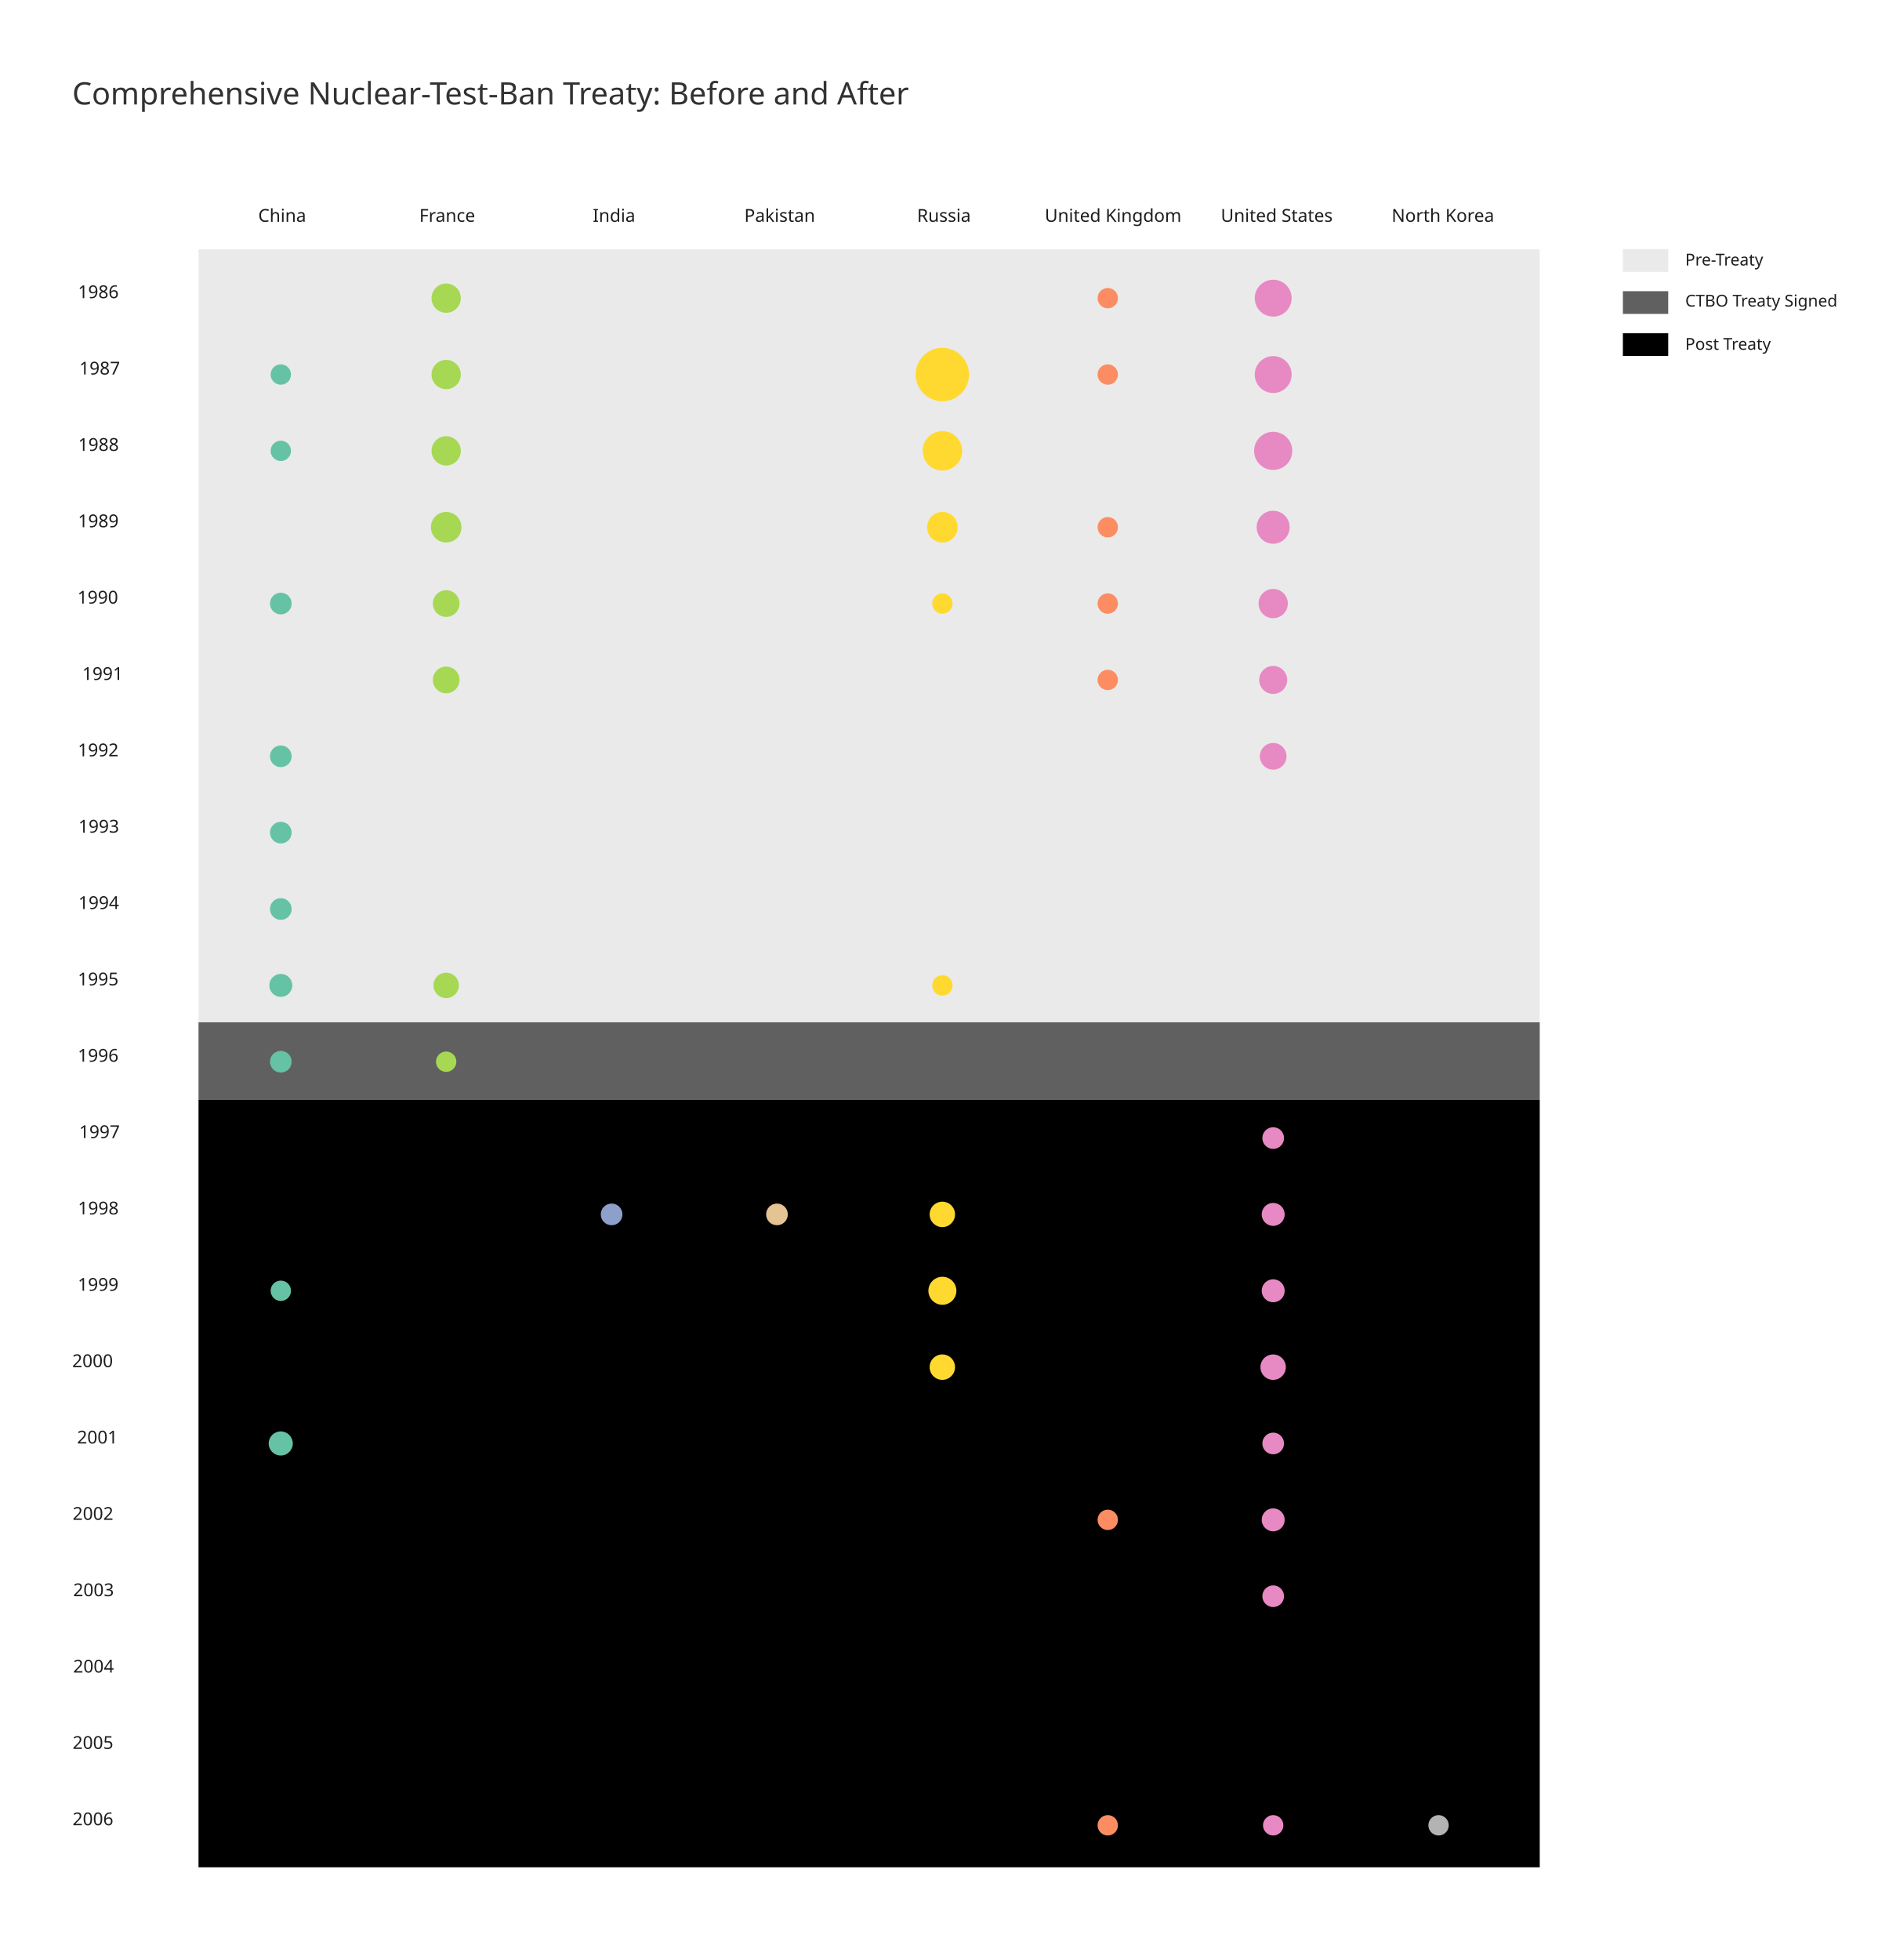
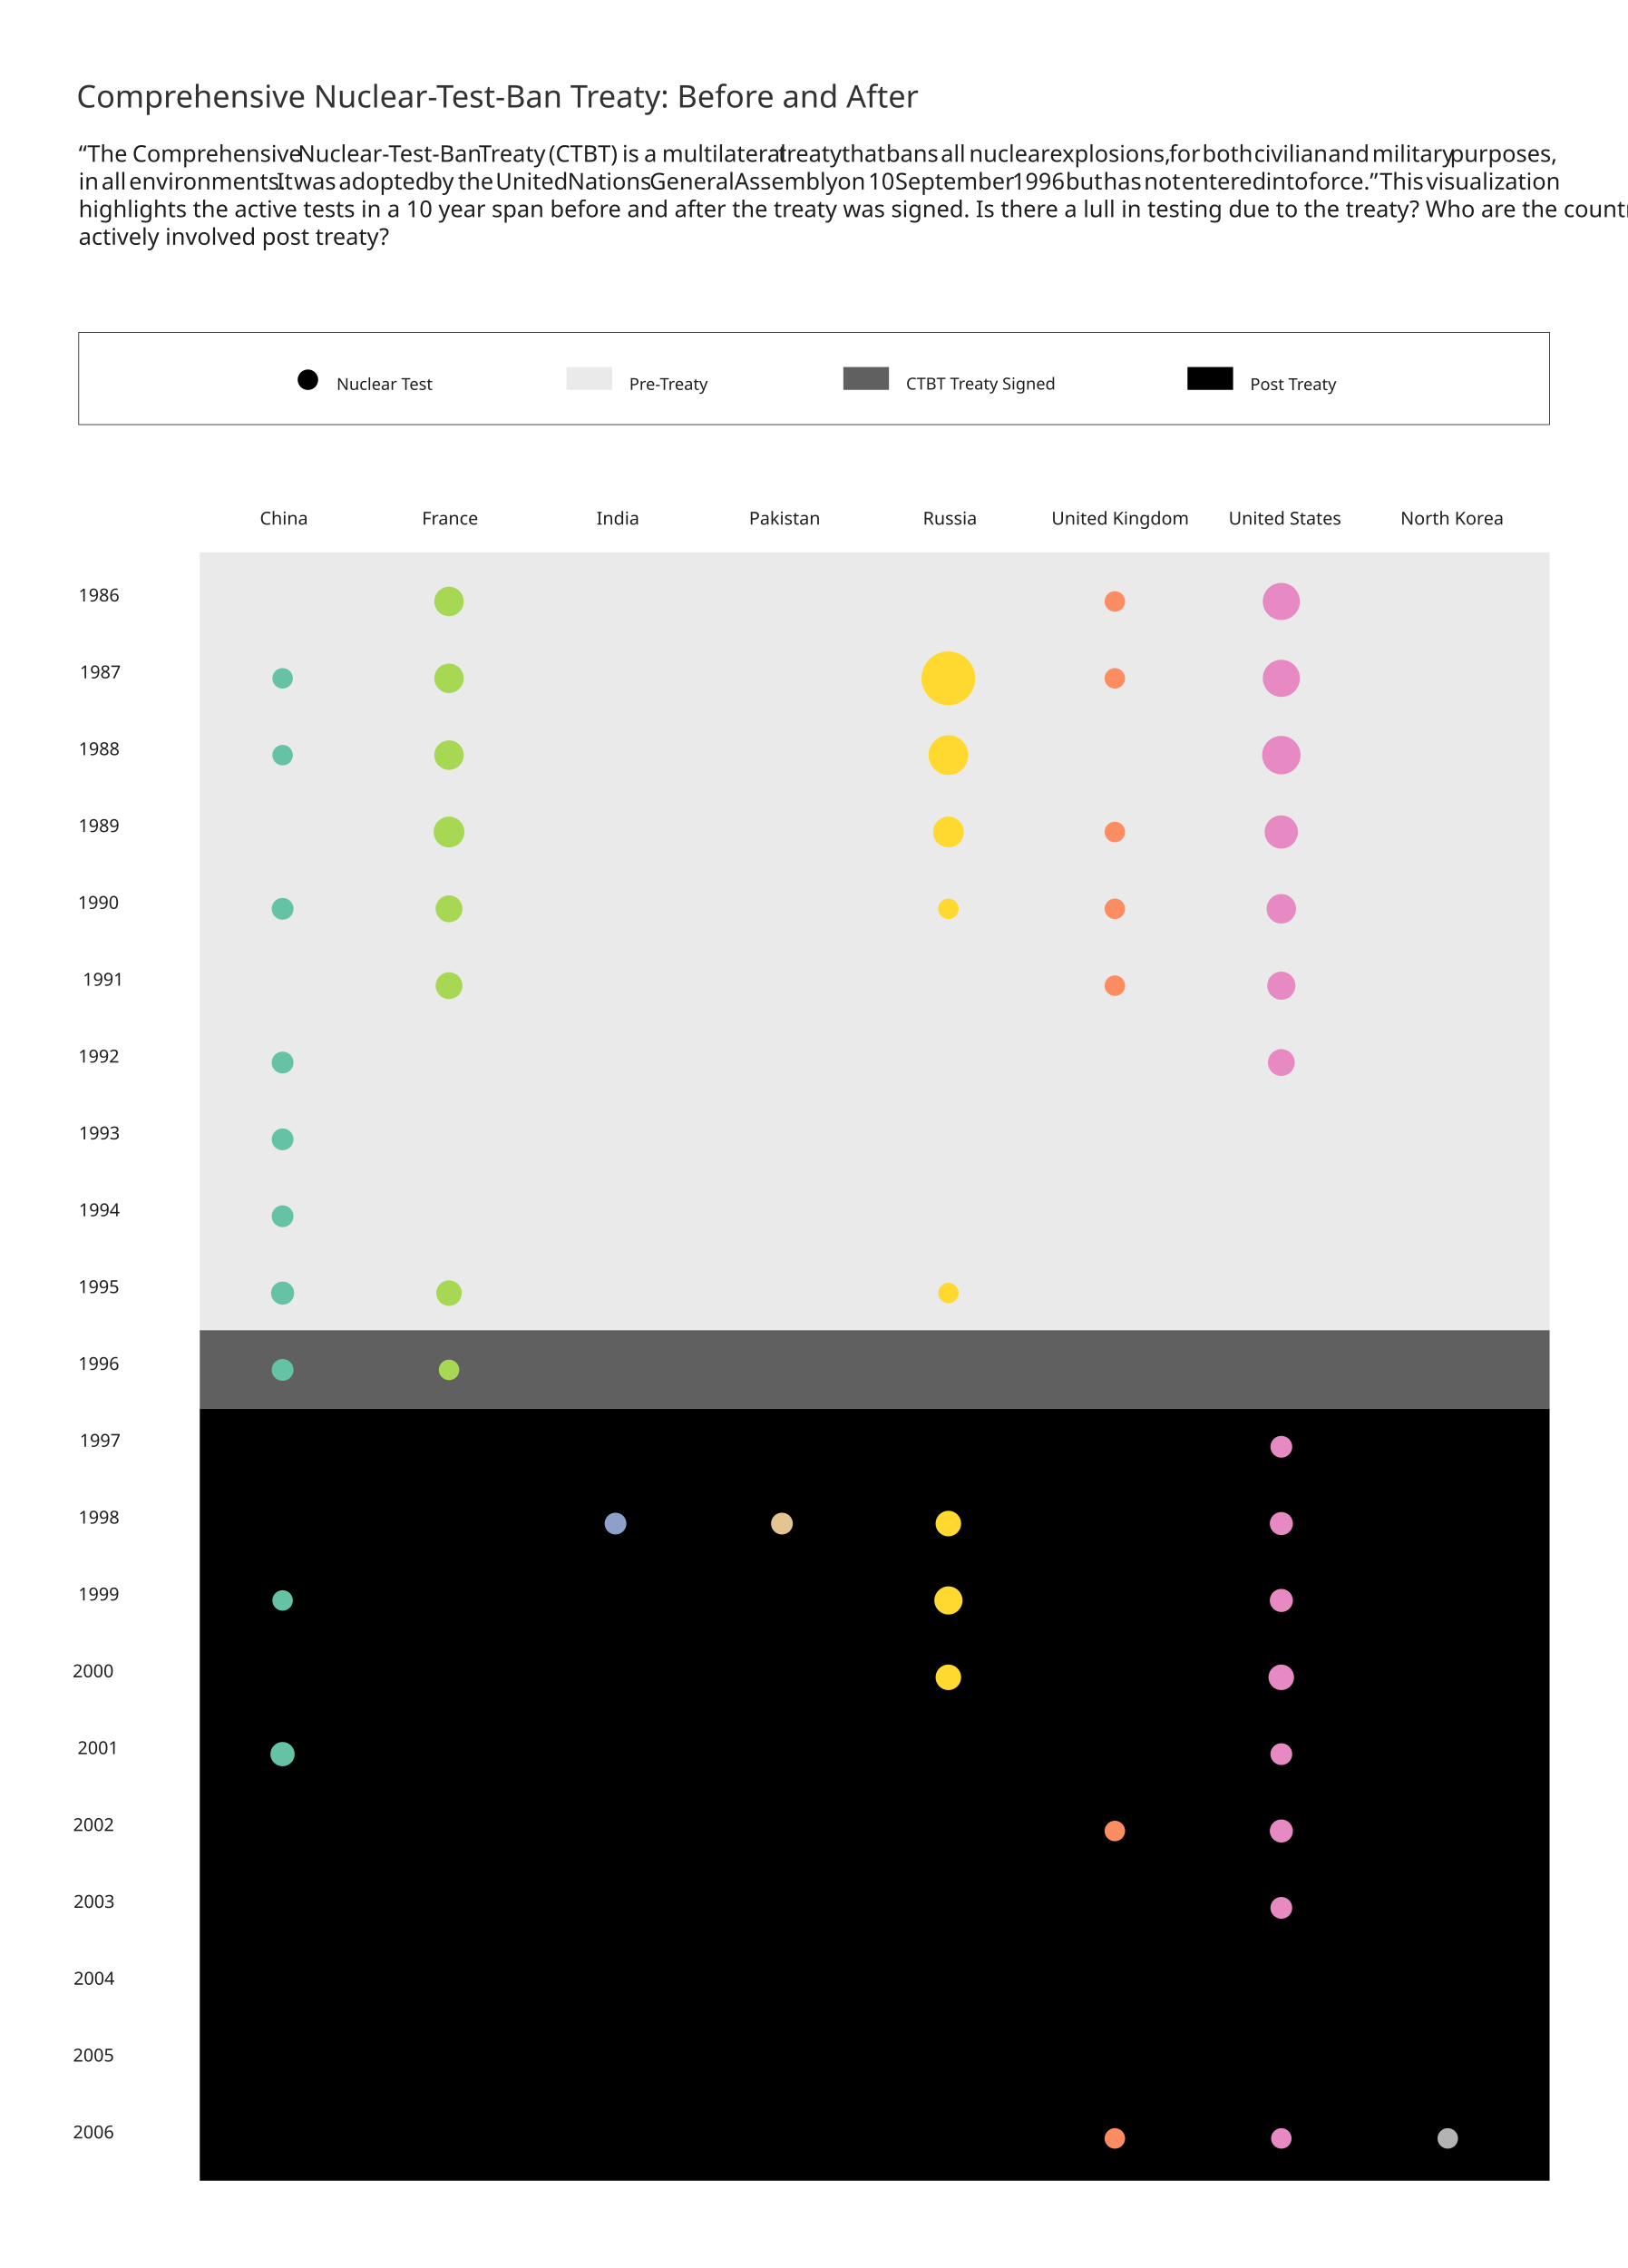
- <svg xmlns="http://www.w3.org/2000/svg" version="1.1" id="Layer_1" x="0px" y="0px" viewBox="0 0 2928.3 3038.3" style="enable-background:new 0 0 2928.3 3038.3;" xml:space="preserve">
+ <svg xmlns="http://www.w3.org/2000/svg" version="1.1" id="Layer_1" x="0px" y="0px" viewBox="0 0 2506.9 3493.3" style="enable-background:new 0 0 2506.9 3493.3;" xml:space="preserve">
  <style type="text/css">
	.st0{fill:#606060;}
	.st1{fill:#EAEAEA;}
	.st2{fill:#1E1E1E;}
	.st3{font-family:'ProximaNova-Regular';}
	.st4{font-size:27.618px;}
	.st5{fill:#66C2A5;}
	.st6{fill:#A6D854;}
	.st7{fill:#8DA0CB;}
	.st8{fill:#E5C494;}
	.st9{fill:#FFD92F;}
	.st10{fill:#FC8D62;}
	.st11{fill:#E78AC3;}
	.st12{fill:#B3B3B3;}
- 	.st13{font-size:25.503px;}
- 	.st14{fill:#323232;}
- 	.st15{font-family:'ProximaNova-Bold';}
- 	.st16{font-size:48px;}
+ 	.st13{fill:#323232;}
+ 	.st14{font-family:'ProximaNova-Bold';}
+ 	.st15{font-size:48px;}
+ 	.st16{fill:none;stroke:#000000;stroke-miterlimit:10;}
+ 	.st17{fill:none;}
+ 	.st18{font-size:35.5px;}
+ 	.st19{font-size:25.503px;}
</style>
-   <rect x="307.8" y="1705.1" width="2079.6" height="1189.5" />
-   <rect x="307.8" y="1584.5" class="st0" width="2079.6" height="120.6" />
-   <rect x="307.8" y="386.6" class="st1" width="2079.6" height="1197.9" />
  <g>
-     <text transform="matrix(1 0 0 1 120.8372 462.1885)" class="st2 st3 st4">1986</text>
+     <rect x="307.8" y="2169.3" width="2079.6" height="1189.5" />
+     <rect x="307.8" y="2048.7" class="st0" width="2079.6" height="120.6" />
+     <rect x="307.8" y="850.8" class="st1" width="2079.6" height="1197.9" />
+     <g>
+       <text transform="matrix(1 0 0 1 120.8372 926.4252)" class="st2 st3 st4">1986</text>
+     </g>
+     <g>
+       <text transform="matrix(1 0 0 1 122.9353 1044.789)" class="st2 st3 st4">1987</text>
+     </g>
+     <g>
+       <text transform="matrix(1 0 0 1 121.1125 1163.152)" class="st2 st3 st4">1988</text>
+     </g>
+     <g>
+       <text transform="matrix(1 0 0 1 120.8372 1281.515)" class="st2 st3 st4">1989</text>
+     </g>
+     <g>
+       <text transform="matrix(1 0 0 1 119.9807 1399.878)" class="st2 st3 st4">1990</text>
+     </g>
+     <g>
+       <text transform="matrix(1 0 0 1 127.5203 1518.242)" class="st2 st3 st4">1991</text>
+     </g>
+     <g>
+       <text transform="matrix(1 0 0 1 120.6438 1636.605)" class="st2 st3 st4">1992</text>
+     </g>
+     <g>
+       <text transform="matrix(1 0 0 1 121.5002 1754.969)" class="st2 st3 st4">1993</text>
+     </g>
+     <g>
+       <text transform="matrix(1 0 0 1 121.4719 1873.332)" class="st2 st3 st4">1994</text>
+     </g>
+     <g>
+       <text transform="matrix(1 0 0 1 120.5881 1991.696)" class="st2 st3 st4">1995</text>
+     </g>
+     <g>
+       <text transform="matrix(1 0 0 1 120.5608 2110.059)" class="st2 st3 st4">1996</text>
+     </g>
+     <g>
+       <text transform="matrix(1 0 0 1 122.6594 2228.422)" class="st2 st3 st4">1997</text>
+     </g>
+     <g>
+       <text transform="matrix(1 0 0 1 120.8372 2346.786)" class="st2 st3 st4">1998</text>
+     </g>
+     <g>
+       <text transform="matrix(1 0 0 1 120.5608 2465.149)" class="st2 st3 st4">1999</text>
+     </g>
+     <g>
+       <text transform="matrix(1 0 0 1 111.9426 2583.512)" class="st2 st3 st4">2000</text>
+     </g>
+     <g>
+       <text transform="matrix(1 0 0 1 119.4827 2701.876)" class="st2 st3 st4">2001</text>
+     </g>
+     <g>
+       <text transform="matrix(1 0 0 1 112.6057 2820.239)" class="st2 st3 st4">2002</text>
+     </g>
+     <g>
+       <text transform="matrix(1 0 0 1 113.4617 2938.602)" class="st2 st3 st4">2003</text>
+     </g>
+     <g>
+       <text transform="matrix(1 0 0 1 113.4348 3056.965)" class="st2 st3 st4">2004</text>
+     </g>
+     <g>
+       <text transform="matrix(1 0 0 1 112.5505 3175.329)" class="st2 st3 st4">2005</text>
+     </g>
+     <g>
+       <text transform="matrix(1 0 0 1 112.5237 3293.692)" class="st2 st3 st4">2006</text>
+     </g>
+     <g>
+       <text transform="matrix(1 0 0 1 400.3928 808.062)" class="st2 st3 st4">China</text>
+     </g>
+     <g>
+       <text transform="matrix(1 0 0 1 650.1487 808.062)" class="st2 st3 st4">France</text>
+     </g>
+     <g>
+       <text transform="matrix(1 0 0 1 919.0168 808.062)" class="st2 st3 st4">India</text>
+     </g>
+     <g>
+       <text transform="matrix(1 0 0 1 1154.027 808.062)" class="st2 st3 st4">Pakistan</text>
+     </g>
+     <g>
+       <text transform="matrix(1 0 0 1 1421.928 808.062)" class="st2 st3 st4">Russia</text>
+     </g>
+     <g>
+       <text transform="matrix(1 0 0 1 1619.956 808.062)" class="st2 st3 st4">United Kingdom</text>
+     </g>
+     <g>
+       <text transform="matrix(1 0 0 1 1892.898 808.062)" class="st2 st3 st4">United States</text>
+     </g>
+     <g>
+       <text transform="matrix(1 0 0 1 2157.706 808.062)" class="st2 st3 st4">North Korea</text>
+     </g>
+     <path class="st5" d="M419.6,1044.8c0-8.7,7.1-15.8,15.8-15.8s15.8,7.1,15.8,15.8c0,8.7-7.1,15.8-15.8,15.8   S419.6,1053.5,419.6,1044.8z" />
+     <path class="st5" d="M419.6,1163.1c0-8.7,7.1-15.8,15.8-15.8s15.8,7.1,15.8,15.8c0,8.7-7.1,15.8-15.8,15.8   S419.6,1171.8,419.6,1163.1z" />
+     <path class="st5" d="M418.6,1399.8c0-9.3,7.5-16.8,16.8-16.8s16.8,7.5,16.8,16.8s-7.5,16.8-16.8,16.8S418.6,1409.1,418.6,1399.8z" />
+     <path class="st5" d="M418.6,1636.6c0-9.3,7.5-16.8,16.8-16.8s16.8,7.5,16.8,16.8s-7.5,16.8-16.8,16.8S418.6,1645.8,418.6,1636.6z" />
+     <path class="st5" d="M418.6,1754.9c0-9.3,7.5-16.8,16.8-16.8s16.8,7.5,16.8,16.8s-7.5,16.8-16.8,16.8S418.6,1764.2,418.6,1754.9z" />
+     <path class="st5" d="M418.6,1873.3c0-9.3,7.5-16.8,16.8-16.8s16.8,7.5,16.8,16.8s-7.5,16.8-16.8,16.8S418.6,1882.6,418.6,1873.3z" />
+     <path class="st5" d="M417.6,1991.7c0-9.8,7.9-17.8,17.8-17.8s17.8,7.9,17.8,17.8s-7.9,17.8-17.8,17.8S417.6,2001.5,417.6,1991.7z" />
+     <path class="st5" d="M418.6,2110c0-9.3,7.5-16.8,16.8-16.8s16.8,7.5,16.8,16.8s-7.5,16.8-16.8,16.8S418.6,2119.3,418.6,2110z" />
+     <path class="st5" d="M419.6,2465.1c0-8.7,7.1-15.8,15.8-15.8s15.8,7.1,15.8,15.8s-7.1,15.8-15.8,15.8S419.6,2473.8,419.6,2465.1z" />
+     <path class="st5" d="M416.6,2701.8c0-10.4,8.4-18.7,18.7-18.7s18.7,8.4,18.7,18.7c0,10.4-8.4,18.7-18.7,18.7   S416.6,2712.2,416.6,2701.8z" />
+     <path class="st6" d="M669.1,926.4c0-12.5,10.2-22.7,22.7-22.7s22.7,10.2,22.7,22.7s-10.2,22.7-22.7,22.7   C679.3,949.1,669.1,938.9,669.1,926.4z" />
+     <path class="st6" d="M669.1,1044.8c0-12.5,10.2-22.7,22.7-22.7s22.7,10.2,22.7,22.7s-10.2,22.7-22.7,22.7   C679.3,1067.4,669.1,1057.3,669.1,1044.8z" />
+     <path class="st6" d="M669.1,1163.1c0-12.5,10.2-22.7,22.7-22.7s22.7,10.2,22.7,22.7s-10.2,22.7-22.7,22.7   S669.1,1175.6,669.1,1163.1z" />
+     <path class="st6" d="M668.1,1281.5c0-13.1,10.6-23.7,23.7-23.7s23.7,10.6,23.7,23.7s-10.6,23.7-23.7,23.7   S668.1,1294.6,668.1,1281.5z" />
+     <path class="st6" d="M671.1,1399.8c0-11.4,9.3-20.7,20.7-20.7s20.7,9.3,20.7,20.7s-9.3,20.7-20.7,20.7S671.1,1411.3,671.1,1399.8z" />
+     <path class="st6" d="M671.1,1518.2c0-11.4,9.3-20.7,20.7-20.7s20.7,9.3,20.7,20.7c0,11.4-9.3,20.7-20.7,20.7   S671.1,1529.6,671.1,1518.2z" />
+     <path class="st6" d="M672.1,1991.7c0-10.9,8.8-19.7,19.7-19.7s19.7,8.8,19.7,19.7s-8.8,19.7-19.7,19.7S672.1,2002.6,672.1,1991.7z" />
+     <path class="st6" d="M676,2110c0-8.7,7.1-15.8,15.8-15.8s15.8,7.1,15.8,15.8s-7.1,15.8-15.8,15.8S676,2118.7,676,2110z" />
+     <path class="st7" d="M931.5,2346.7c0-9.3,7.5-16.8,16.8-16.8s16.8,7.5,16.8,16.8s-7.5,16.8-16.8,16.8S931.5,2356,931.5,2346.7z" />
+     <path class="st8" d="M1187.9,2346.7c0-9.3,7.5-16.8,16.8-16.8s16.8,7.5,16.8,16.8s-7.5,16.8-16.8,16.8S1187.9,2356,1187.9,2346.7z" />
+     <path class="st9" d="M1419.7,1044.8c0-22.9,18.5-41.4,41.4-41.4s41.4,18.5,41.4,41.4s-18.5,41.4-41.3,41.4   S1419.7,1067.6,1419.7,1044.8z" />
+     <path class="st9" d="M1430.6,1163.1c0-16.9,13.7-30.6,30.6-30.6s30.6,13.7,30.6,30.6s-13.7,30.6-30.6,30.6   S1430.6,1180,1430.6,1163.1z" />
+     <path class="st9" d="M1437.5,1281.5c0-13.1,10.6-23.7,23.7-23.7s23.7,10.6,23.7,23.7s-10.6,23.7-23.7,23.7   S1437.5,1294.6,1437.5,1281.5z" />
+     <path class="st9" d="M1445.4,1399.8c0-8.7,7.1-15.8,15.8-15.8s15.8,7.1,15.8,15.8c0,8.7-7.1,15.8-15.8,15.8   S1445.4,1408.6,1445.4,1399.8z" />
+     <path class="st9" d="M1445.4,1991.7c0-8.7,7.1-15.8,15.8-15.8s15.8,7.1,15.8,15.8s-7.1,15.8-15.8,15.8S1445.4,2000.4,1445.4,1991.7   z" />
+     <path class="st9" d="M1441.4,2346.7c0-10.9,8.8-19.7,19.7-19.7s19.7,8.8,19.7,19.7s-8.8,19.7-19.7,19.7   S1441.4,2357.6,1441.4,2346.7z" />
+     <path class="st9" d="M1439.5,2465.1c0-12,9.7-21.7,21.7-21.7s21.7,9.7,21.7,21.7s-9.7,21.7-21.7,21.7S1439.5,2477.1,1439.5,2465.1z   " />
+     <path class="st9" d="M1441.4,2583.5c0-10.9,8.8-19.7,19.7-19.7s19.7,8.8,19.7,19.7s-8.8,19.7-19.7,19.7   S1441.4,2594.4,1441.4,2583.5z" />
+     <path class="st10" d="M1701.8,926.4c0-8.7,7.1-15.8,15.8-15.8s15.8,7.1,15.8,15.8s-7.1,15.8-15.8,15.8S1701.8,935.1,1701.8,926.4z" />
+     <path class="st10" d="M1701.8,1044.8c0-8.7,7.1-15.8,15.8-15.8s15.8,7.1,15.8,15.8c0,8.7-7.1,15.8-15.8,15.8   S1701.8,1053.5,1701.8,1044.8z" />
+     <path class="st10" d="M1701.8,1281.5c0-8.7,7.1-15.8,15.8-15.8s15.8,7.1,15.8,15.8c0,8.7-7.1,15.8-15.8,15.8   S1701.8,1290.2,1701.8,1281.5z" />
+     <path class="st10" d="M1701.8,1399.8c0-8.7,7.1-15.8,15.8-15.8s15.8,7.1,15.8,15.8c0,8.7-7.1,15.8-15.8,15.8   S1701.8,1408.6,1701.8,1399.8z" />
+     <path class="st10" d="M1701.8,1518.2c0-8.7,7.1-15.8,15.8-15.8s15.8,7.1,15.8,15.8c0,8.7-7.1,15.8-15.8,15.8   S1701.8,1526.9,1701.8,1518.2z" />
+     <path class="st10" d="M1701.8,2820.2c0-8.7,7.1-15.8,15.8-15.8s15.8,7.1,15.8,15.8s-7.1,15.8-15.8,15.8   S1701.8,2828.9,1701.8,2820.2z" />
+     <path class="st10" d="M1701.8,3293.7c0-8.7,7.1-15.8,15.8-15.8s15.8,7.1,15.8,15.8s-7.1,15.8-15.8,15.8   S1701.8,3302.4,1701.8,3293.7z" />
+     <path class="st11" d="M1945.5,926.4c0-15.8,12.8-28.6,28.6-28.6c15.8,0,28.6,12.8,28.6,28.6s-12.8,28.6-28.6,28.6   S1945.5,942.2,1945.5,926.4z" />
+     <path class="st11" d="M1945.5,1044.8c0-15.8,12.8-28.6,28.6-28.6c15.8,0,28.6,12.8,28.6,28.6c0,15.8-12.8,28.6-28.6,28.6   S1945.5,1060.5,1945.5,1044.8z" />
+     <path class="st11" d="M1944.5,1163.1c0-16.3,13.2-29.6,29.6-29.6s29.6,13.2,29.6,29.6c0,16.3-13.2,29.6-29.6,29.6   S1944.5,1179.5,1944.5,1163.1z" />
+     <path class="st11" d="M1948.4,1281.5c0-14.2,11.5-25.6,25.6-25.6c14.2,0,25.6,11.5,25.6,25.6c0,14.2-11.5,25.6-25.6,25.6   S1948.4,1295.6,1948.4,1281.5z" />
+     <path class="st11" d="M1951.4,1399.8c0-12.5,10.2-22.7,22.7-22.7s22.7,10.2,22.7,22.7s-10.2,22.7-22.7,22.7   C1961.5,1422.5,1951.4,1412.4,1951.4,1399.8z" />
+     <path class="st11" d="M1952.4,1518.2c0-12,9.7-21.7,21.7-21.7s21.7,9.7,21.7,21.7s-9.7,21.7-21.7,21.7S1952.4,1530.2,1952.4,1518.2   z" />
+     <path class="st11" d="M1953.4,1636.6c0-11.4,9.3-20.7,20.7-20.7s20.7,9.3,20.7,20.7c0,11.4-9.3,20.7-20.7,20.7   S1953.4,1648,1953.4,1636.6z" />
+     <path class="st11" d="M1957.3,2228.4c0-9.3,7.5-16.8,16.8-16.8s16.8,7.5,16.8,16.8s-7.5,16.8-16.8,16.8   S1957.3,2237.6,1957.3,2228.4z" />
+     <path class="st11" d="M1956.3,2346.7c0-9.8,7.9-17.8,17.8-17.8c9.8,0,17.8,7.9,17.8,17.8c0,9.8-7.9,17.8-17.8,17.8   C1964.3,2364.5,1956.3,2356.6,1956.3,2346.7z" />
+     <path class="st11" d="M1956.3,2465.1c0-9.8,7.9-17.8,17.8-17.8c9.8,0,17.8,7.9,17.8,17.8c0,9.9-7.9,17.8-17.8,17.8   C1964.3,2482.9,1956.3,2474.9,1956.3,2465.1z" />
+     <path class="st11" d="M1954.3,2583.5c0-10.9,8.8-19.7,19.7-19.7s19.7,8.8,19.7,19.7s-8.8,19.7-19.7,19.7   S1954.3,2594.4,1954.3,2583.5z" />
+     <path class="st11" d="M1957.3,2701.8c0-9.3,7.5-16.8,16.8-16.8s16.8,7.5,16.8,16.8s-7.5,16.8-16.8,16.8   S1957.3,2711.1,1957.3,2701.8z" />
+     <path class="st11" d="M1956.3,2820.2c0-9.8,7.9-17.8,17.8-17.8c9.8,0,17.8,7.9,17.8,17.8s-7.9,17.8-17.8,17.8   C1964.3,2838,1956.3,2830,1956.3,2820.2z" />
+     <path class="st11" d="M1957.3,2938.6c0-9.3,7.5-16.8,16.8-16.8s16.8,7.5,16.8,16.8s-7.5,16.8-16.8,16.8   S1957.3,2947.8,1957.3,2938.6z" />
+     <path class="st11" d="M1958.3,3293.7c0-8.7,7.1-15.8,15.8-15.8c8.7,0,15.8,7.1,15.8,15.8s-7.1,15.8-15.8,15.8   C1965.4,3309.4,1958.3,3302.4,1958.3,3293.7z" />
+     <path class="st12" d="M2214.7,3293.7c0-8.7,7.1-15.8,15.8-15.8s15.8,7.1,15.8,15.8s-7.1,15.8-15.8,15.8   C2221.8,3309.4,2214.7,3302.4,2214.7,3293.7z" />
  </g>
  <g>
-     <text transform="matrix(1 0 0 1 122.9353 580.5518)" class="st2 st3 st4">1987</text>
+     <text transform="matrix(1 0 0 1 117.9424 165.567)" class="st13 st14 st15">Comprehensive Nuclear-Test-Ban Treaty: Before and After</text>
  </g>
+   <rect x="121.3" y="511.9" class="st16" width="2266" height="142.1" />
+   <rect x="121.1" y="225.6" class="st17" width="2266.3" height="211.8" />
+   <text transform="matrix(1 0 0 1 121.1123 249.2427)" class="st2 st3 st18">“The</text>
+   <text transform="matrix(1 0 0 1 194.8123 249.2427)" class="st2 st3 st18"> </text>
+   <text transform="matrix(1 0 0 1 203.8123 249.2427)" class="st2 st3 st18">Comprehensive</text>
+   <text transform="matrix(1 0 0 1 449.9123 249.2427)" class="st2 st3 st18"> </text>
+   <text transform="matrix(1 0 0 1 458.9123 249.2427)" class="st2 st3 st18">Nuclear-Test-Ban</text>
+   <text transform="matrix(1 0 0 1 728.6123 249.2427)" class="st2 st3 st18"> </text>
+   <text transform="matrix(1 0 0 1 737.7123 249.2427)" class="st2 st3 st18">Treaty</text>
+   <text transform="matrix(1 0 0 1 836.2123 249.2427)" class="st2 st3 st18"> </text>
+   <text transform="matrix(1 0 0 1 845.2123 249.2427)" class="st2 st3 st18">(CTBT)</text>
+   <text transform="matrix(1 0 0 1 949.6123 249.2427)" class="st2 st3 st18"> </text>
+   <text transform="matrix(1 0 0 1 958.6123 249.2427)" class="st2 st3 st18">is</text>
+   <text transform="matrix(1 0 0 1 983.1123 249.2427)" class="st2 st3 st18"> </text>
+   <text transform="matrix(1 0 0 1 992.2123 249.2427)" class="st2 st3 st18">a</text>
+   <text transform="matrix(1 0 0 1 1010.912 249.2427)" class="st2 st3 st18"> </text>
+   <text transform="matrix(1 0 0 1 1019.912 249.2427)" class="st2 st3 st18">multilateral</text>
+   <text transform="matrix(1 0 0 1 1190.112 249.2427)" class="st2 st3 st18"> </text>
+   <text transform="matrix(1 0 0 1 1199.112 249.2427)" class="st2 st3 st18">treaty</text>
+   <text transform="matrix(1 0 0 1 1287.812 249.2427)" class="st2 st3 st18"> </text>
+   <text transform="matrix(1 0 0 1 1296.812 249.2427)" class="st2 st3 st18">that</text>
+   <text transform="matrix(1 0 0 1 1356.012 249.2427)" class="st2 st3 st18"> </text>
+   <text transform="matrix(1 0 0 1 1365.112 249.2427)" class="st2 st3 st18">bans</text>
+   <text transform="matrix(1 0 0 1 1440.312 249.2427)" class="st2 st3 st18"> </text>
+   <text transform="matrix(1 0 0 1 1449.312 249.2427)" class="st2 st3 st18">all</text>
+   <text transform="matrix(1 0 0 1 1484.012 249.2427)" class="st2 st3 st18"> </text>
+   <text transform="matrix(1 0 0 1 1493.012 249.2427)" class="st2 st3 st18">nuclear</text>
+   <text transform="matrix(1 0 0 1 1608.112 249.2427)" class="st2 st3 st18"> </text>
+   <text transform="matrix(1 0 0 1 1617.112 249.2427)" class="st2 st3 st18">explosions,</text>
+   <text transform="matrix(1 0 0 1 1792.112 249.2427)" class="st2 st3 st18"> </text>
+   <text transform="matrix(1 0 0 1 1801.112 249.2427)" class="st2 st3 st18">for</text>
+   <text transform="matrix(1 0 0 1 1843.212 249.2427)" class="st2 st3 st18"> </text>
+   <text transform="matrix(1 0 0 1 1852.212 249.2427)" class="st2 st3 st18">both</text>
+   <text transform="matrix(1 0 0 1 1923.012 249.2427)" class="st2 st3 st18"> </text>
+   <text transform="matrix(1 0 0 1 1932.012 249.2427)" class="st2 st3 st18">civilian</text>
+   <text transform="matrix(1 0 0 1 2037.212 249.2427)" class="st2 st3 st18"> </text>
+   <text transform="matrix(1 0 0 1 2046.212 249.2427)" class="st2 st3 st18">and</text>
+   <text transform="matrix(1 0 0 1 2104.912 249.2427)" class="st2 st3 st18"> </text>
+   <text transform="matrix(1 0 0 1 2114.012 249.2427)" class="st2 st3 st18">military</text>
+   <text transform="matrix(1 0 0 1 2224.912 249.2427)" class="st2 st3 st18"> </text>
+   <text transform="matrix(1 0 0 1 2233.912 249.2427)" class="st2 st3 st18">purposes, </text>
+   <text transform="matrix(1 0 0 1 121.1123 291.8428)" class="st2 st3 st18">in</text>
+   <text transform="matrix(1 0 0 1 148.6123 291.8428)" class="st2 st3 st18"> </text>
+   <text transform="matrix(1 0 0 1 156.3123 291.8428)" class="st2 st3 st18">all</text>
+   <text transform="matrix(1 0 0 1 191.0123 291.8428)" class="st2 st3 st18"> </text>
+   <text transform="matrix(1 0 0 1 198.7123 291.8428)" class="st2 st3 st18">environments.</text>
+   <text transform="matrix(1 0 0 1 418.6123 291.8428)" class="st2 st3 st18"> </text>
+   <text transform="matrix(1 0 0 1 426.2123 291.8428)" class="st2 st3 st18">It</text>
+   <text transform="matrix(1 0 0 1 445.2123 291.8428)" class="st2 st3 st18"> </text>
+   <text transform="matrix(1 0 0 1 452.9123 291.8428)" class="st2 st3 st18">was</text>
+   <text transform="matrix(1 0 0 1 514.1123 291.8428)" class="st2 st3 st18"> </text>
+   <text transform="matrix(1 0 0 1 521.8123 291.8428)" class="st2 st3 st18">adopted</text>
+   <text transform="matrix(1 0 0 1 652.5123 291.8428)" class="st2 st3 st18"> </text>
+   <text transform="matrix(1 0 0 1 660.1123 291.8428)" class="st2 st3 st18">by</text>
+   <text transform="matrix(1 0 0 1 698.0123 291.8428)" class="st2 st3 st18"> </text>
+   <text transform="matrix(1 0 0 1 705.6123 291.8428)" class="st2 st3 st18">the</text>
+   <text transform="matrix(1 0 0 1 755.7123 291.8428)" class="st2 st3 st18"> </text>
+   <text transform="matrix(1 0 0 1 763.4123 291.8428)" class="st2 st3 st18">United</text>
+   <text transform="matrix(1 0 0 1 866.6123 291.8428)" class="st2 st3 st18"> </text>
+   <text transform="matrix(1 0 0 1 874.3123 291.8428)" class="st2 st3 st18">Nations</text>
+   <text transform="matrix(1 0 0 1 992.9123 291.8428)" class="st2 st3 st18"> </text>
+   <text transform="matrix(1 0 0 1 1000.612 291.8428)" class="st2 st3 st18">General</text>
+   <text transform="matrix(1 0 0 1 1123.912 291.8428)" class="st2 st3 st18"> </text>
+   <text transform="matrix(1 0 0 1 1131.512 291.8428)" class="st2 st3 st18">Assembly</text>
+   <text transform="matrix(1 0 0 1 1282.412 291.8428)" class="st2 st3 st18"> </text>
+   <text transform="matrix(1 0 0 1 1290.112 291.8428)" class="st2 st3 st18">on</text>
+   <text transform="matrix(1 0 0 1 1329.912 291.8428)" class="st2 st3 st18"> </text>
+   <text transform="matrix(1 0 0 1 1337.612 291.8428)" class="st2 st3 st18">10</text>
+   <text transform="matrix(1 0 0 1 1371.412 291.8428)" class="st2 st3 st18"> </text>
+   <text transform="matrix(1 0 0 1 1379.112 291.8428)" class="st2 st3 st18">September</text>
+   <text transform="matrix(1 0 0 1 1551.512 291.8428)" class="st2 st3 st18"> </text>
+   <text transform="matrix(1 0 0 1 1559.212 291.8428)" class="st2 st3 st18">1996</text>
+   <text transform="matrix(1 0 0 1 1634.112 291.8428)" class="st2 st3 st18"> </text>
+   <text transform="matrix(1 0 0 1 1641.812 291.8428)" class="st2 st3 st18">but</text>
+   <text transform="matrix(1 0 0 1 1692.212 291.8428)" class="st2 st3 st18"> </text>
+   <text transform="matrix(1 0 0 1 1699.912 291.8428)" class="st2 st3 st18">has</text>
+   <text transform="matrix(1 0 0 1 1754.712 291.8428)" class="st2 st3 st18"> </text>
+   <text transform="matrix(1 0 0 1 1762.412 291.8428)" class="st2 st3 st18">not</text>
+   <text transform="matrix(1 0 0 1 1812.712 291.8428)" class="st2 st3 st18"> </text>
+   <text transform="matrix(1 0 0 1 1820.412 291.8428)" class="st2 st3 st18">entered</text>
+   <text transform="matrix(1 0 0 1 1942.512 291.8428)" class="st2 st3 st18"> </text>
+   <text transform="matrix(1 0 0 1 1950.212 291.8428)" class="st2 st3 st18">into</text>
+   <text transform="matrix(1 0 0 1 2008.512 291.8428)" class="st2 st3 st18"> </text>
+   <text transform="matrix(1 0 0 1 2016.212 291.8428)" class="st2 st3 st18">force.”</text>
+   <text transform="matrix(1 0 0 1 2117.812 291.8428)" class="st2 st3 st18"> </text>
+   <text transform="matrix(1 0 0 1 2125.512 291.8428)" class="st2 st3 st18">This</text>
+   <text transform="matrix(1 0 0 1 2189.812 291.8428)" class="st2 st3 st18"> </text>
+   <text transform="matrix(1 0 0 1 2197.512 291.8428)" class="st2 st3 st18">visualization </text>
+   <text transform="matrix(1 0 0 1 121.1123 334.4426)" class="st2 st3 st18">highlights the active tests in a 10 year span before and after the treaty was signed. Is there a lull in testing due to the treaty? Who are the countries</text>
+   <text transform="matrix(1 0 0 1 121.1123 377.0427)" class="st2 st3 st18">actively involved post treaty? </text>
  <g>
-     <text transform="matrix(1 0 0 1 121.1125 698.915)" class="st2 st3 st4">1988</text>
-   </g>
-   <g>
-     <text transform="matrix(1 0 0 1 120.8372 817.2783)" class="st2 st3 st4">1989</text>
-   </g>
-   <g>
-     <text transform="matrix(1 0 0 1 119.9807 935.6416)" class="st2 st3 st4">1990</text>
-   </g>
-   <g>
-     <text transform="matrix(1 0 0 1 127.5203 1054.005)" class="st2 st3 st4">1991</text>
-   </g>
-   <g>
-     <text transform="matrix(1 0 0 1 120.6438 1172.368)" class="st2 st3 st4">1992</text>
-   </g>
-   <g>
-     <text transform="matrix(1 0 0 1 121.5002 1290.732)" class="st2 st3 st4">1993</text>
-   </g>
-   <g>
-     <text transform="matrix(1 0 0 1 121.4719 1409.096)" class="st2 st3 st4">1994</text>
-   </g>
-   <g>
-     <text transform="matrix(1 0 0 1 120.5881 1527.459)" class="st2 st3 st4">1995</text>
-   </g>
-   <g>
-     <text transform="matrix(1 0 0 1 120.5608 1645.822)" class="st2 st3 st4">1996</text>
-   </g>
-   <g>
-     <text transform="matrix(1 0 0 1 122.6594 1764.186)" class="st2 st3 st4">1997</text>
-   </g>
-   <g>
-     <text transform="matrix(1 0 0 1 120.8372 1882.549)" class="st2 st3 st4">1998</text>
-   </g>
-   <g>
-     <text transform="matrix(1 0 0 1 120.5608 2000.912)" class="st2 st3 st4">1999</text>
-   </g>
-   <g>
-     <text transform="matrix(1 0 0 1 111.9426 2119.275)" class="st2 st3 st4">2000</text>
-   </g>
-   <g>
-     <text transform="matrix(1 0 0 1 119.4827 2237.639)" class="st2 st3 st4">2001</text>
-   </g>
-   <g>
-     <text transform="matrix(1 0 0 1 112.6057 2356.002)" class="st2 st3 st4">2002</text>
-   </g>
-   <g>
-     <text transform="matrix(1 0 0 1 113.4617 2474.365)" class="st2 st3 st4">2003</text>
-   </g>
-   <g>
-     <text transform="matrix(1 0 0 1 113.4348 2592.729)" class="st2 st3 st4">2004</text>
-   </g>
-   <g>
-     <text transform="matrix(1 0 0 1 112.5505 2711.092)" class="st2 st3 st4">2005</text>
-   </g>
-   <g>
-     <text transform="matrix(1 0 0 1 112.5237 2829.455)" class="st2 st3 st4">2006</text>
-   </g>
-   <g>
-     <text transform="matrix(1 0 0 1 400.3928 343.8252)" class="st2 st3 st4">China</text>
-   </g>
-   <g>
-     <text transform="matrix(1 0 0 1 650.1487 343.8252)" class="st2 st3 st4">France</text>
-   </g>
-   <g>
-     <text transform="matrix(1 0 0 1 919.0168 343.8252)" class="st2 st3 st4">India</text>
-   </g>
-   <g>
-     <text transform="matrix(1 0 0 1 1154.027 343.8252)" class="st2 st3 st4">Pakistan</text>
-   </g>
-   <g>
-     <text transform="matrix(1 0 0 1 1421.928 343.8252)" class="st2 st3 st4">Russia</text>
-   </g>
-   <g>
-     <text transform="matrix(1 0 0 1 1619.956 343.8252)" class="st2 st3 st4">United Kingdom</text>
-   </g>
-   <g>
-     <text transform="matrix(1 0 0 1 1892.898 343.8252)" class="st2 st3 st4">United States</text>
-   </g>
-   <g>
-     <text transform="matrix(1 0 0 1 2157.706 343.8252)" class="st2 st3 st4">North Korea</text>
-   </g>
-   <path class="st5" d="M419.6,580.6c0-8.7,7.1-15.8,15.8-15.8s15.8,7.1,15.8,15.8s-7.1,15.8-15.8,15.8S419.6,589.3,419.6,580.6z" />
-   <path class="st5" d="M419.6,698.9c0-8.7,7.1-15.8,15.8-15.8s15.8,7.1,15.8,15.8c0,8.7-7.1,15.8-15.8,15.8S419.6,707.6,419.6,698.9z" />
-   <path class="st5" d="M418.6,935.6c0-9.3,7.5-16.8,16.8-16.8s16.8,7.5,16.8,16.8s-7.5,16.8-16.8,16.8S418.6,944.9,418.6,935.6z" />
-   <path class="st5" d="M418.6,1172.4c0-9.3,7.5-16.8,16.8-16.8s16.8,7.5,16.8,16.8c0,9.3-7.5,16.8-16.8,16.8  S418.6,1181.6,418.6,1172.4z" />
-   <path class="st5" d="M418.6,1290.7c0-9.3,7.5-16.8,16.8-16.8s16.8,7.5,16.8,16.8s-7.5,16.8-16.8,16.8S418.6,1300,418.6,1290.7z" />
-   <path class="st5" d="M418.6,1409.1c0-9.3,7.5-16.8,16.8-16.8s16.8,7.5,16.8,16.8s-7.5,16.8-16.8,16.8S418.6,1418.4,418.6,1409.1z" />
-   <path class="st5" d="M417.6,1527.5c0-9.8,7.9-17.8,17.8-17.8s17.8,7.9,17.8,17.8s-7.9,17.8-17.8,17.8S417.6,1537.3,417.6,1527.5z" />
-   <path class="st5" d="M418.6,1645.8c0-9.3,7.5-16.8,16.8-16.8s16.8,7.5,16.8,16.8s-7.5,16.8-16.8,16.8S418.6,1655.1,418.6,1645.8z" />
-   <path class="st5" d="M419.6,2000.9c0-8.7,7.1-15.8,15.8-15.8s15.8,7.1,15.8,15.8c0,8.7-7.1,15.8-15.8,15.8  S419.6,2009.6,419.6,2000.9z" />
-   <path class="st5" d="M416.6,2237.6c0-10.4,8.4-18.7,18.7-18.7s18.7,8.4,18.7,18.7c0,10.4-8.4,18.7-18.7,18.7  S416.6,2248,416.6,2237.6z" />
-   <path class="st6" d="M669.1,462.2c0-12.5,10.2-22.7,22.7-22.7c12.5,0,22.7,10.2,22.7,22.7s-10.2,22.7-22.7,22.7  C679.3,484.9,669.1,474.7,669.1,462.2z" />
-   <path class="st6" d="M669.1,580.6c0-12.5,10.2-22.7,22.7-22.7c12.5,0,22.7,10.2,22.7,22.7s-10.2,22.7-22.7,22.7  C679.3,603.2,669.1,593.1,669.1,580.6z" />
-   <path class="st6" d="M669.1,698.9c0-12.5,10.2-22.7,22.7-22.7c12.5,0,22.7,10.2,22.7,22.7s-10.2,22.7-22.7,22.7  C679.3,721.6,669.1,711.4,669.1,698.9z" />
-   <path class="st6" d="M668.1,817.3c0-13.1,10.6-23.7,23.7-23.7s23.7,10.6,23.7,23.7S704.9,841,691.8,841S668.1,830.4,668.1,817.3z" />
-   <path class="st6" d="M671.1,935.6c0-11.4,9.3-20.7,20.7-20.7s20.7,9.3,20.7,20.7c0,11.4-9.3,20.7-20.7,20.7S671.1,947.1,671.1,935.6  z" />
-   <path class="st6" d="M671.1,1054c0-11.4,9.3-20.7,20.7-20.7s20.7,9.3,20.7,20.7c0,11.4-9.3,20.7-20.7,20.7S671.1,1065.4,671.1,1054z  " />
-   <path class="st6" d="M672.1,1527.5c0-10.9,8.8-19.7,19.7-19.7s19.7,8.8,19.7,19.7s-8.8,19.7-19.7,19.7S672.1,1538.4,672.1,1527.5z" />
-   <path class="st6" d="M676,1645.8c0-8.7,7.1-15.8,15.8-15.8c8.7,0,15.8,7.1,15.8,15.8c0,8.7-7.1,15.8-15.8,15.8  C683.1,1661.6,676,1654.5,676,1645.8z" />
-   <path class="st7" d="M931.5,1882.5c0-9.3,7.5-16.8,16.8-16.8s16.8,7.5,16.8,16.8s-7.5,16.8-16.8,16.8S931.5,1891.8,931.5,1882.5z" />
-   <path class="st8" d="M1187.9,1882.5c0-9.3,7.5-16.8,16.8-16.8s16.8,7.5,16.8,16.8s-7.5,16.8-16.8,16.8S1187.9,1891.8,1187.9,1882.5z  " />
-   <path class="st9" d="M1419.7,580.6c0-22.9,18.5-41.4,41.4-41.4s41.4,18.5,41.4,41.4S1484,622,1461.2,622S1419.7,603.4,1419.7,580.6z  " />
-   <path class="st9" d="M1430.6,698.9c0-16.9,13.7-30.6,30.6-30.6s30.6,13.7,30.6,30.6s-13.7,30.6-30.6,30.6S1430.6,715.8,1430.6,698.9  z" />
-   <path class="st9" d="M1437.5,817.3c0-13.1,10.6-23.7,23.7-23.7s23.7,10.6,23.7,23.7s-10.6,23.7-23.7,23.7S1437.5,830.4,1437.5,817.3  z" />
-   <path class="st9" d="M1445.4,935.6c0-8.7,7.1-15.8,15.8-15.8s15.8,7.1,15.8,15.8c0,8.7-7.1,15.8-15.8,15.8  S1445.4,944.4,1445.4,935.6z" />
-   <path class="st9" d="M1445.4,1527.5c0-8.7,7.1-15.8,15.8-15.8s15.8,7.1,15.8,15.8s-7.1,15.8-15.8,15.8S1445.4,1536.2,1445.4,1527.5z  " />
-   <path class="st9" d="M1441.4,1882.5c0-10.9,8.8-19.7,19.7-19.7s19.7,8.8,19.7,19.7s-8.8,19.7-19.7,19.7S1441.4,1893.4,1441.4,1882.5  z" />
-   <path class="st9" d="M1439.5,2000.9c0-12,9.7-21.7,21.7-21.7c12,0,21.7,9.7,21.7,21.7c0,12-9.7,21.7-21.7,21.7  C1449.2,2022.6,1439.5,2012.9,1439.5,2000.9z" />
-   <path class="st9" d="M1441.4,2119.3c0-10.9,8.8-19.7,19.7-19.7s19.7,8.8,19.7,19.7s-8.8,19.7-19.7,19.7S1441.4,2130.2,1441.4,2119.3  z" />
-   <path class="st10" d="M1701.8,462.2c0-8.7,7.1-15.8,15.8-15.8s15.8,7.1,15.8,15.8s-7.1,15.8-15.8,15.8S1701.8,470.9,1701.8,462.2z" />
-   <path class="st10" d="M1701.8,580.6c0-8.7,7.1-15.8,15.8-15.8s15.8,7.1,15.8,15.8s-7.1,15.8-15.8,15.8S1701.8,589.3,1701.8,580.6z" />
-   <path class="st10" d="M1701.8,817.3c0-8.7,7.1-15.8,15.8-15.8s15.8,7.1,15.8,15.8c0,8.7-7.1,15.8-15.8,15.8S1701.8,826,1701.8,817.3  z" />
-   <path class="st10" d="M1701.8,935.6c0-8.7,7.1-15.8,15.8-15.8s15.8,7.1,15.8,15.8c0,8.7-7.1,15.8-15.8,15.8  S1701.8,944.4,1701.8,935.6z" />
-   <path class="st10" d="M1701.8,1054c0-8.7,7.1-15.8,15.8-15.8s15.8,7.1,15.8,15.8c0,8.7-7.1,15.8-15.8,15.8  S1701.8,1062.7,1701.8,1054z" />
-   <path class="st10" d="M1701.8,2356c0-8.7,7.1-15.8,15.8-15.8s15.8,7.1,15.8,15.8s-7.1,15.8-15.8,15.8S1701.8,2364.7,1701.8,2356z" />
-   <path class="st10" d="M1701.8,2829.5c0-8.7,7.1-15.8,15.8-15.8s15.8,7.1,15.8,15.8s-7.1,15.8-15.8,15.8S1701.8,2838.2,1701.8,2829.5  z" />
-   <path class="st11" d="M1945.5,462.2c0-15.8,12.8-28.6,28.6-28.6c15.8,0,28.6,12.8,28.6,28.6s-12.8,28.6-28.6,28.6  C1958.3,490.8,1945.5,478,1945.5,462.2z" />
-   <path class="st11" d="M1945.5,580.6c0-15.8,12.8-28.6,28.6-28.6c15.8,0,28.6,12.8,28.6,28.6c0,15.8-12.8,28.6-28.6,28.6  C1958.3,609.2,1945.5,596.3,1945.5,580.6z" />
-   <path class="st11" d="M1944.5,698.9c0-16.3,13.2-29.6,29.6-29.6s29.6,13.2,29.6,29.6c0,16.3-13.2,29.6-29.6,29.6  S1944.5,715.3,1944.5,698.9z" />
-   <path class="st11" d="M1948.4,817.3c0-14.2,11.5-25.6,25.6-25.6c14.2,0,25.6,11.5,25.6,25.6c0,14.2-11.5,25.6-25.6,25.6  C1959.9,842.9,1948.4,831.4,1948.4,817.3z" />
-   <path class="st11" d="M1951.4,935.6c0-12.5,10.2-22.7,22.7-22.7c12.5,0,22.7,10.2,22.7,22.7c0,12.5-10.2,22.7-22.7,22.7  C1961.5,958.3,1951.4,948.2,1951.4,935.6z" />
-   <path class="st11" d="M1952.4,1054c0-12,9.7-21.7,21.7-21.7c12,0,21.7,9.7,21.7,21.7c0,12-9.7,21.7-21.7,21.7  C1962.1,1075.7,1952.4,1066,1952.4,1054z" />
-   <path class="st11" d="M1953.4,1172.4c0-11.4,9.3-20.7,20.7-20.7s20.7,9.3,20.7,20.7c0,11.4-9.3,20.7-20.7,20.7  S1953.4,1183.8,1953.4,1172.4z" />
-   <path class="st11" d="M1957.3,1764.2c0-9.3,7.5-16.8,16.8-16.8s16.8,7.5,16.8,16.8s-7.5,16.8-16.8,16.8S1957.3,1773.4,1957.3,1764.2  z" />
-   <path class="st11" d="M1956.3,1882.5c0-9.8,7.9-17.8,17.8-17.8c9.8,0,17.8,7.9,17.8,17.8c0,9.8-7.9,17.8-17.8,17.8  C1964.3,1900.3,1956.3,1892.4,1956.3,1882.5z" />
-   <path class="st11" d="M1956.3,2000.9c0-9.8,7.9-17.8,17.8-17.8c9.8,0,17.8,7.9,17.8,17.8s-7.9,17.8-17.8,17.8  C1964.3,2018.7,1956.3,2010.7,1956.3,2000.9z" />
-   <path class="st11" d="M1954.3,2119.3c0-10.9,8.8-19.7,19.7-19.7s19.7,8.8,19.7,19.7s-8.8,19.7-19.7,19.7  S1954.3,2130.2,1954.3,2119.3z" />
-   <path class="st11" d="M1957.3,2237.6c0-9.3,7.5-16.8,16.8-16.8s16.8,7.5,16.8,16.8s-7.5,16.8-16.8,16.8S1957.3,2246.9,1957.3,2237.6  z" />
-   <path class="st11" d="M1956.3,2356c0-9.8,7.9-17.8,17.8-17.8c9.8,0,17.8,7.9,17.8,17.8s-7.9,17.8-17.8,17.8  C1964.3,2373.8,1956.3,2365.8,1956.3,2356z" />
-   <path class="st11" d="M1957.3,2474.4c0-9.3,7.5-16.8,16.8-16.8s16.8,7.5,16.8,16.8c0,9.3-7.5,16.8-16.8,16.8  S1957.3,2483.6,1957.3,2474.4z" />
-   <path class="st11" d="M1958.3,2829.5c0-8.7,7.1-15.8,15.8-15.8c8.7,0,15.8,7.1,15.8,15.8s-7.1,15.8-15.8,15.8  C1965.4,2845.2,1958.3,2838.2,1958.3,2829.5z" />
-   <path class="st12" d="M2214.7,2829.5c0-8.7,7.1-15.8,15.8-15.8c8.7,0,15.8,7.1,15.8,15.8s-7.1,15.8-15.8,15.8  C2221.8,2845.2,2214.7,2838.2,2214.7,2829.5z" />
-   <rect x="2516.3" y="386.2" class="st1" width="70.3" height="35.2" />
-   <rect x="2516.3" y="451.4" class="st0" width="70.3" height="35.2" />
-   <rect x="2516.3" y="516.6" width="70.3" height="35.2" />
-   <text transform="matrix(1 0 0 1 2612.977 411.5599)" class="st2 st3 st13">Pre-Treaty</text>
-   <text transform="matrix(1 0 0 1 2612.977 475.2086)" class="st2 st3 st13">CTBO Treaty Signed</text>
-   <text transform="matrix(1 0 0 1 2612.977 542.2272)" class="st2 st3 st13">Post Treaty</text>
-   <g>
-     <text transform="matrix(1 0 0 1 111.9424 161.9342)" class="st14 st15 st16">Comprehensive Nuclear-Test-Ban Treaty: Before and After</text>
+     <rect x="872.8" y="565.3" class="st1" width="70.3" height="35.2" />
+     <rect x="1299.3" y="565.3" class="st0" width="70.3" height="35.2" />
+     <rect x="1829.5" y="565.3" width="70.3" height="35.2" />
+     <text transform="matrix(1 0 0 1 969.4989 600.5762)" class="st2 st3 st19">Pre-Treaty</text>
+     <text transform="matrix(1 0 0 1 1395.969 600.0248)" class="st2 st3 st19">CTBT Treaty Signed</text>
+     <text transform="matrix(1 0 0 1 1926.138 600.8434)" class="st2 st3 st19">Post Treaty</text>
+     <path d="M458.6,584.9c0-8.7,7.1-15.8,15.8-15.8s15.8,7.1,15.8,15.8s-7.1,15.8-15.8,15.8S458.6,593.6,458.6,584.9z" />
+     <text transform="matrix(1 0 0 1 518.4899 600.5762)" class="st2 st3 st19">Nuclear Test</text>
  </g>
</svg>
